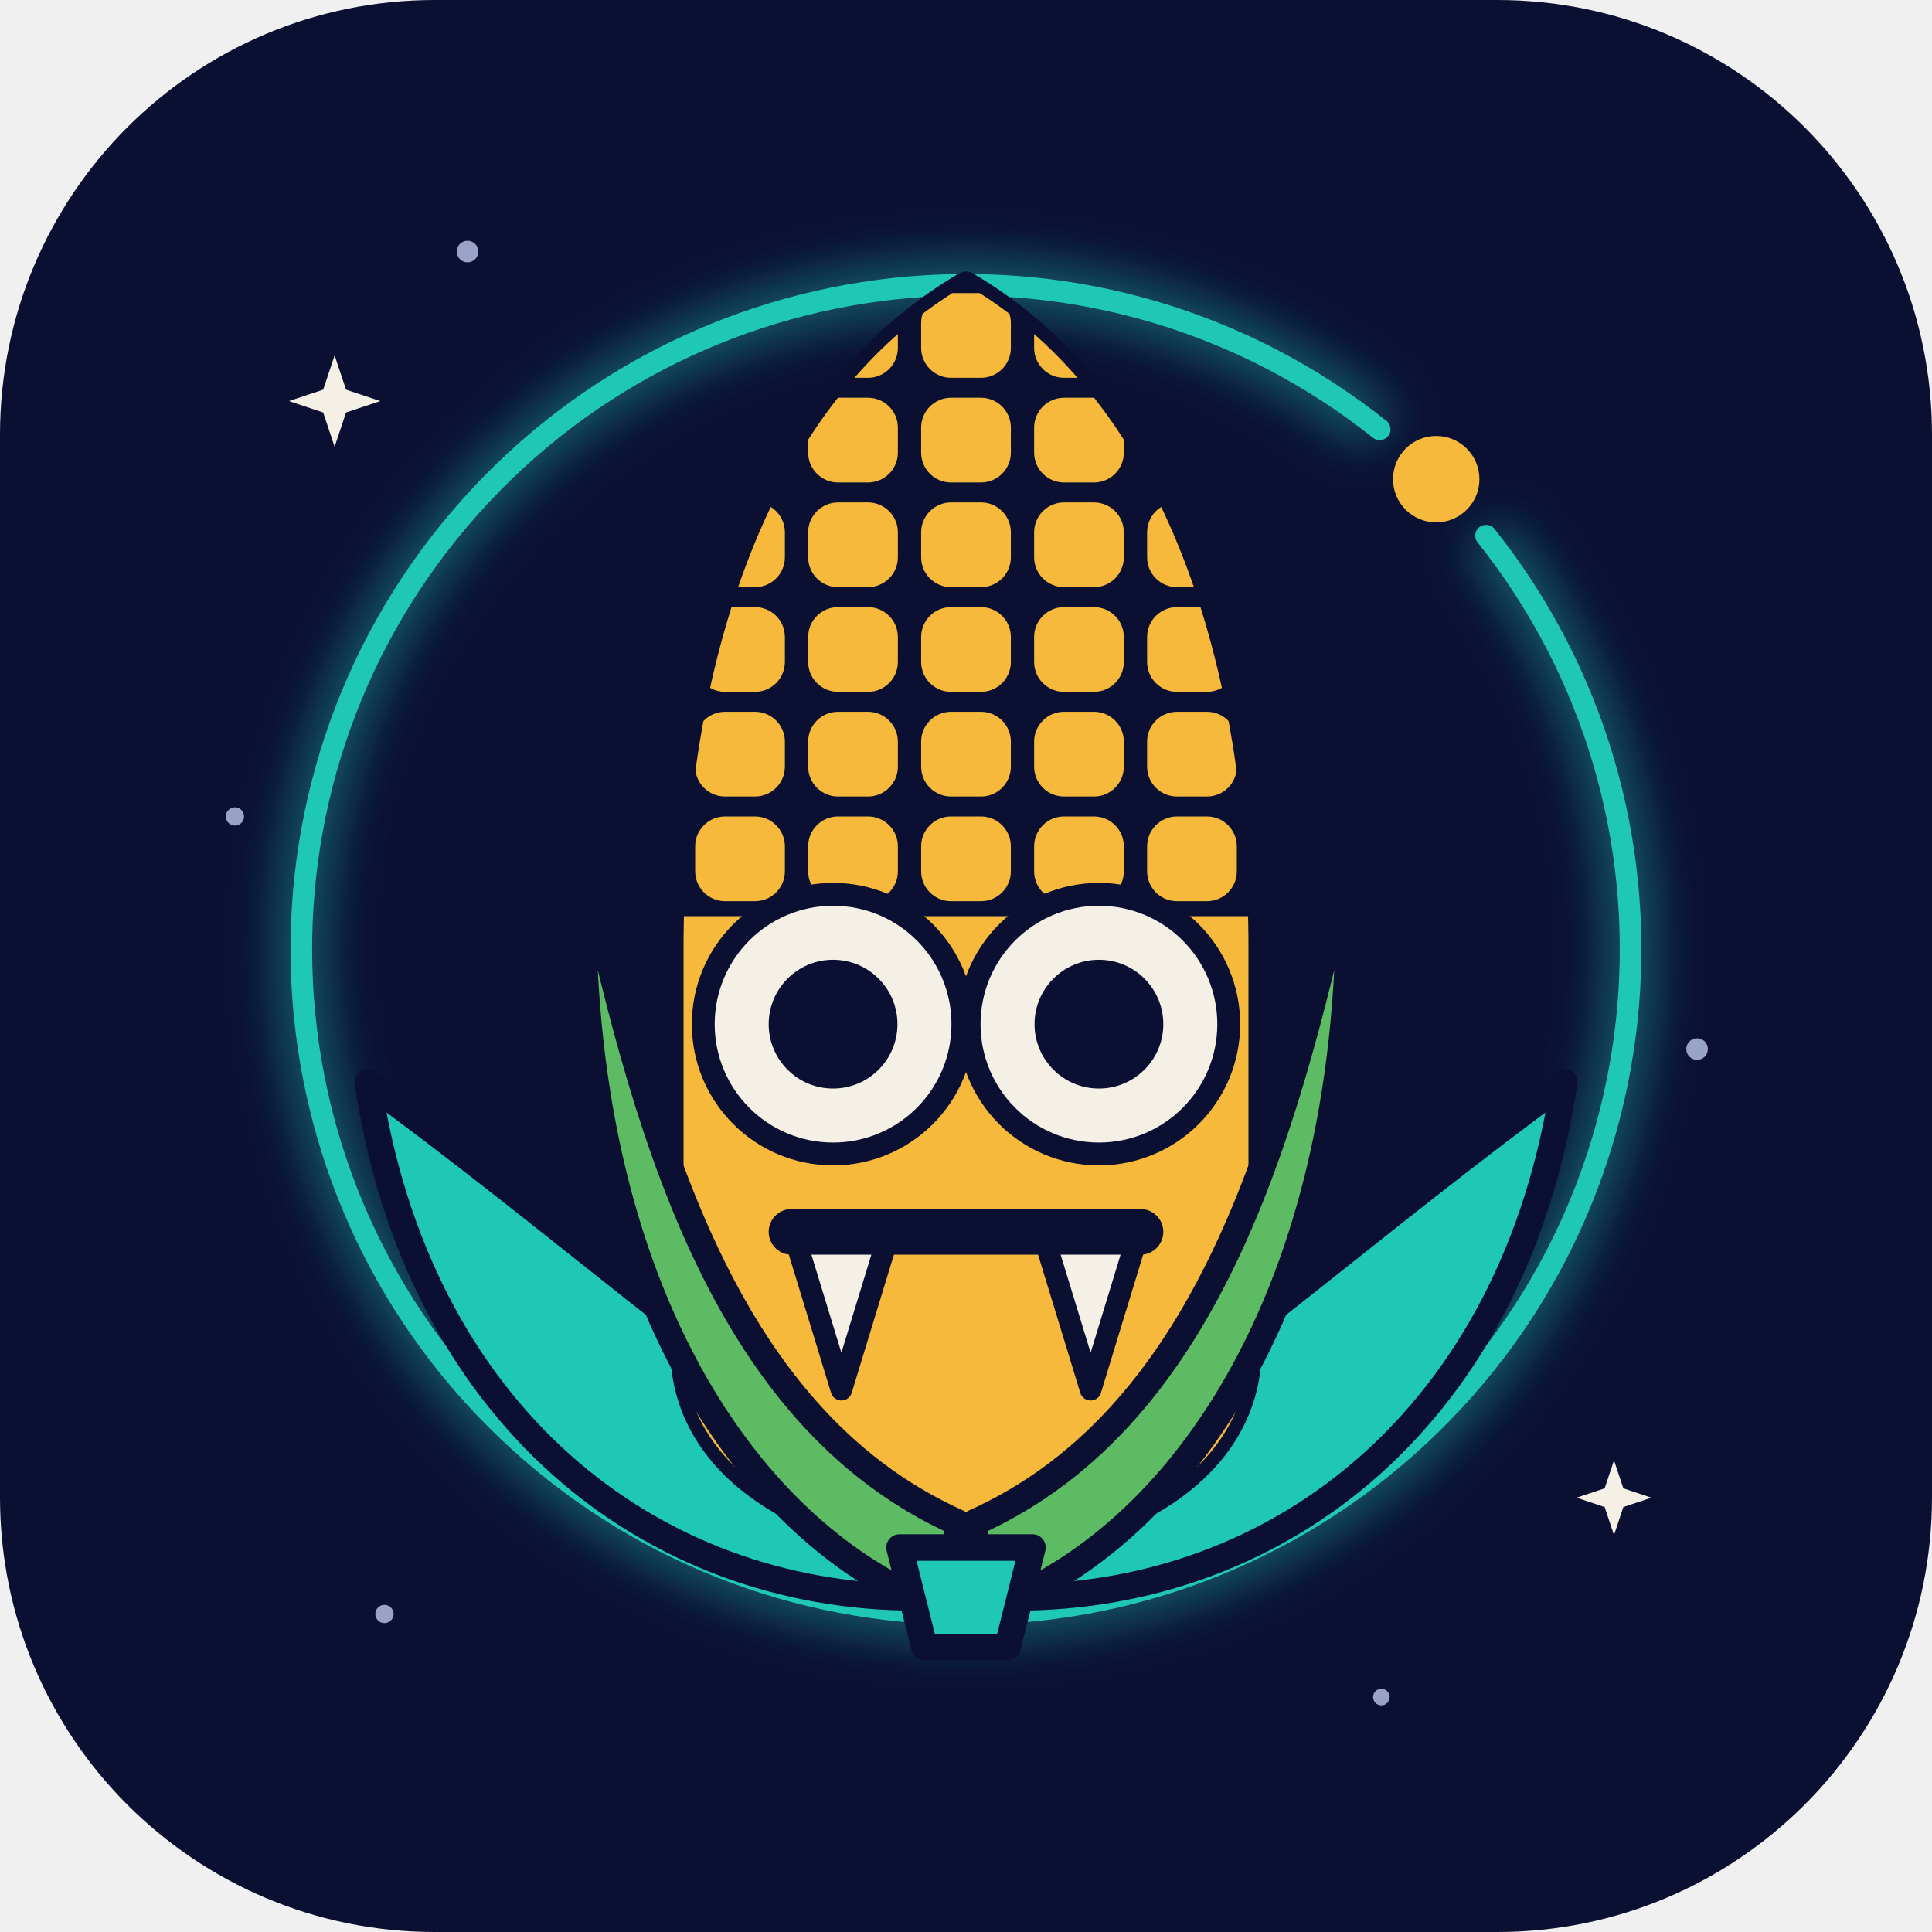
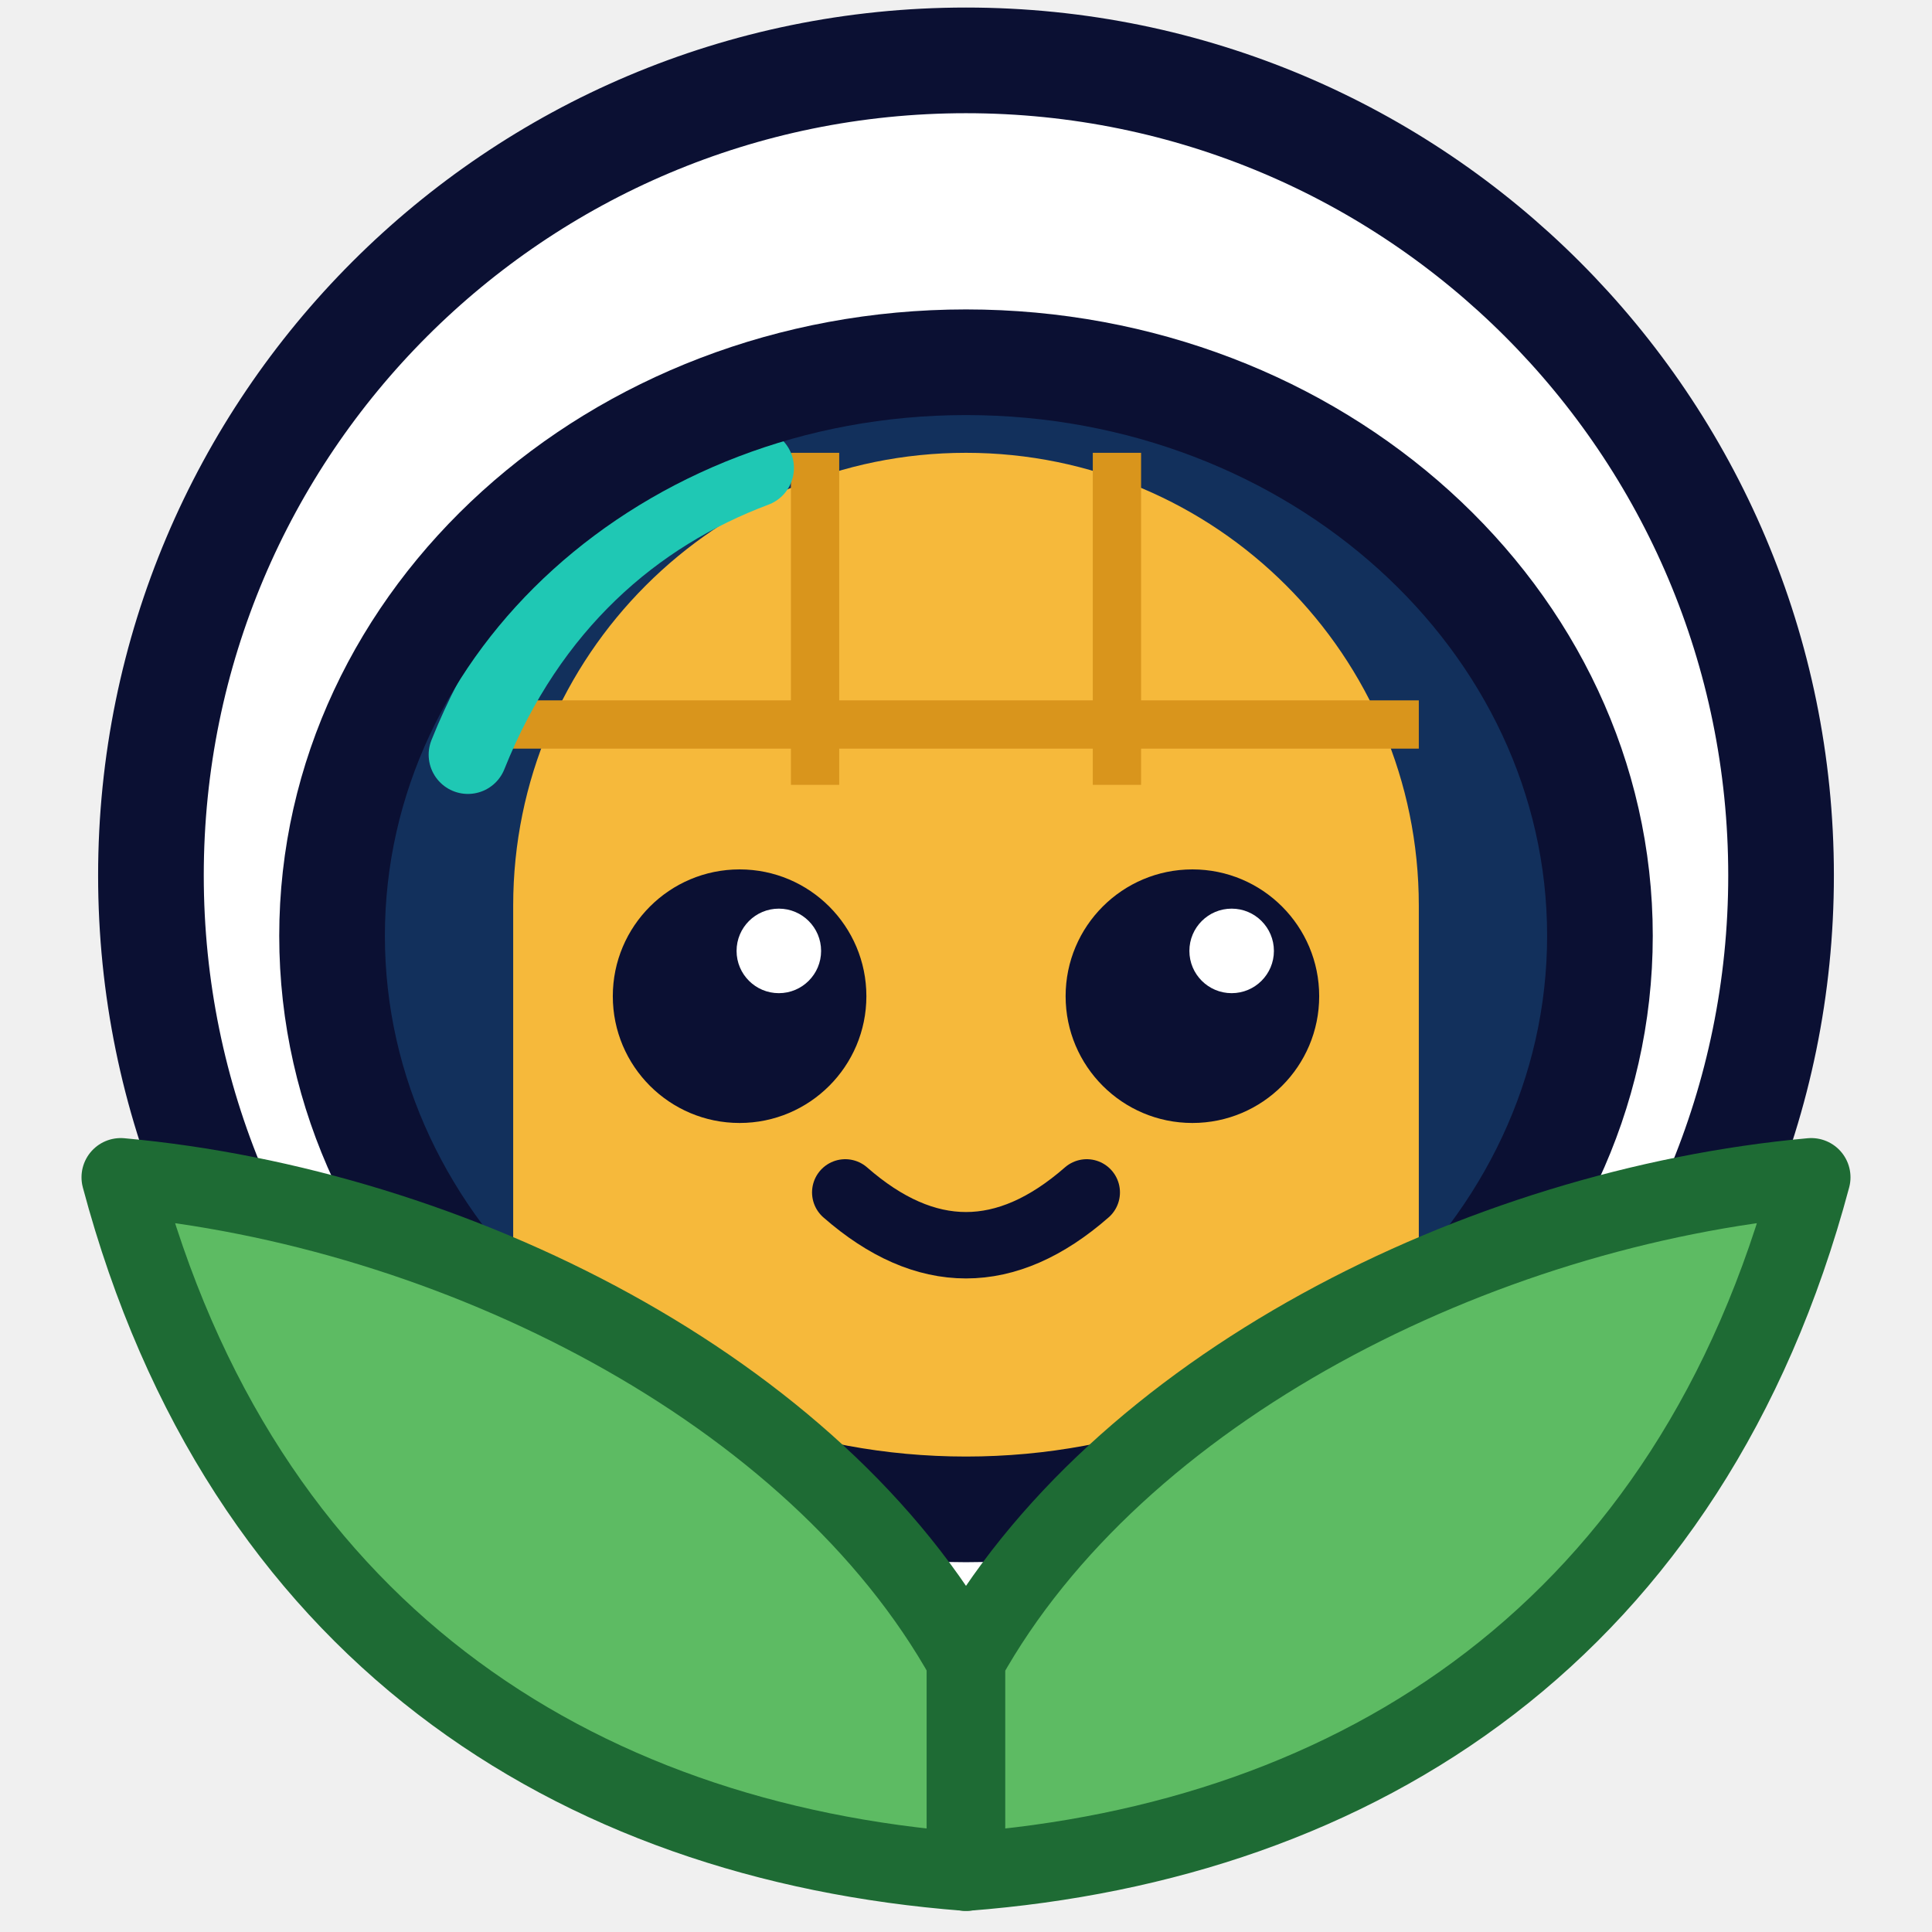
- <svg xmlns="http://www.w3.org/2000/svg" viewBox="0 0 200 200" width="1024" height="1024">
-   <rect width="200" height="200" rx="45" fill="#0B1033" />
-   <g transform="translate(100 100) scale(.86) translate(-100 -102)">
-     <path d="M24 28.5L25.375 32.625L29.5 34L25.375 35.375L24 39.5L22.625 35.375L18.5 34L22.625 32.625Z" fill="#F4F0E6" />
-     <path d="M178 161.5L179.125 164.875L182.5 166L179.125 167.125L178 170.5L176.875 167.125L173.5 166L176.875 164.875Z" fill="#F4F0E6" />
-     <circle cx="40" cy="16" r="1.3" fill="#9AA3C7" />
-     <circle cx="12" cy="84" r="1.1" fill="#9AA3C7" />
-     <circle cx="188" cy="112" r="1.3" fill="#9AA3C7" />
-     <circle cx="30" cy="180" r="1.1" fill="#9AA3C7" />
-     <circle cx="150" cy="190" r="1" fill="#9AA3C7" />
-     <path d="M162.6 50.2A80 80 0 1 1 149.8 37.4" fill="none" stroke="#1FC8B4" stroke-width="5" opacity="0.5" style="filter:blur(3px)" />
-     <path d="M162.6 50.2A80 80 0 1 1 149.8 37.4" fill="none" stroke="#1FC8B4" stroke-width="2.6" stroke-linecap="round" />
-     <circle cx="156.6" cy="43.4" r="5.2" fill="#F6B93B" />
-     <path d="M94 178C62 178 34 156 28 116C50 132 70 150 94 166Z" fill="#1FC8B4" stroke="#0B1033" stroke-width="3.2" stroke-linejoin="round" />
-     <path d="M94 178C62 178 34 156 28 116C50 132 70 150 94 166Z" transform="translate(200 0) scale(-1 1)" fill="#1FC8B4" stroke="#0B1033" stroke-width="3.2" stroke-linejoin="round" />
-     <clipPath id="cob">
-       <path d="M100 20C124 34 134 66 134 100V148C134 164 116 172 100 172C84 172 66 164 66 148V100C66 66 76 34 100 20Z" />
+ <svg xmlns="http://www.w3.org/2000/svg" viewBox="0 0 64 64">
+   <defs>
+     <clipPath id="v">
+       <ellipse cx="32" cy="31" rx="21" ry="19" />
    </clipPath>
-     <path d="M100 20C124 34 134 66 134 100V148C134 164 116 172 100 172C84 172 66 164 66 148V100C66 66 76 34 100 20Z" fill="#0B1033" stroke="#0B1033" stroke-width="3.2" stroke-linejoin="round" />
-     <g clip-path="url(#cob)">
-       <rect x="67.4" y="21.0" width="10.8" height="10.2" rx="3.6" fill="#F6B93B" />
-       <rect x="67.4" y="33.6" width="10.8" height="10.2" rx="3.6" fill="#F6B93B" />
-       <rect x="67.4" y="46.2" width="10.8" height="10.2" rx="3.6" fill="#F6B93B" />
-       <rect x="67.4" y="58.8" width="10.8" height="10.2" rx="3.6" fill="#F6B93B" />
-       <rect x="67.4" y="71.4" width="10.8" height="10.2" rx="3.6" fill="#F6B93B" />
-       <rect x="67.4" y="84.0" width="10.8" height="10.2" rx="3.6" fill="#F6B93B" />
-       <rect x="81.0" y="21.0" width="10.8" height="10.2" rx="3.6" fill="#F6B93B" />
-       <rect x="81.0" y="33.6" width="10.8" height="10.2" rx="3.6" fill="#F6B93B" />
-       <rect x="81.0" y="46.2" width="10.8" height="10.2" rx="3.6" fill="#F6B93B" />
-       <rect x="81.0" y="58.8" width="10.8" height="10.2" rx="3.6" fill="#F6B93B" />
-       <rect x="81.0" y="71.4" width="10.8" height="10.2" rx="3.6" fill="#F6B93B" />
-       <rect x="81.0" y="84.0" width="10.8" height="10.2" rx="3.6" fill="#F6B93B" />
-       <rect x="94.6" y="21.0" width="10.8" height="10.2" rx="3.6" fill="#F6B93B" />
-       <rect x="94.6" y="33.6" width="10.8" height="10.2" rx="3.6" fill="#F6B93B" />
-       <rect x="94.6" y="46.2" width="10.8" height="10.2" rx="3.6" fill="#F6B93B" />
-       <rect x="94.6" y="58.8" width="10.8" height="10.2" rx="3.6" fill="#F6B93B" />
-       <rect x="94.6" y="71.4" width="10.8" height="10.2" rx="3.6" fill="#F6B93B" />
-       <rect x="94.6" y="84.0" width="10.8" height="10.2" rx="3.6" fill="#F6B93B" />
-       <rect x="108.2" y="21.0" width="10.8" height="10.2" rx="3.6" fill="#F6B93B" />
-       <rect x="108.2" y="33.6" width="10.8" height="10.2" rx="3.6" fill="#F6B93B" />
-       <rect x="108.2" y="46.2" width="10.8" height="10.2" rx="3.6" fill="#F6B93B" />
-       <rect x="108.2" y="58.8" width="10.8" height="10.2" rx="3.6" fill="#F6B93B" />
-       <rect x="108.2" y="71.4" width="10.8" height="10.2" rx="3.6" fill="#F6B93B" />
-       <rect x="108.2" y="84.0" width="10.8" height="10.2" rx="3.6" fill="#F6B93B" />
-       <rect x="121.8" y="21.0" width="10.8" height="10.2" rx="3.6" fill="#F6B93B" />
-       <rect x="121.8" y="33.6" width="10.8" height="10.2" rx="3.6" fill="#F6B93B" />
-       <rect x="121.8" y="46.2" width="10.8" height="10.2" rx="3.6" fill="#F6B93B" />
-       <rect x="121.8" y="58.8" width="10.8" height="10.2" rx="3.6" fill="#F6B93B" />
-       <rect x="121.8" y="71.4" width="10.8" height="10.2" rx="3.6" fill="#F6B93B" />
-       <rect x="121.8" y="84.0" width="10.8" height="10.2" rx="3.6" fill="#F6B93B" />
-       <rect x="60" y="96" width="80" height="80" fill="#F6B93B" />
-     </g>
-     <path d="M99 180C74 172 52 140 54 88C61 120 70 156 99 169Z" fill="#5DBB63" stroke="#0B1033" stroke-width="3.2" stroke-linejoin="round" />
-     <path d="M99 180C74 172 52 140 54 88C61 120 70 156 99 169Z" transform="translate(200 0) scale(-1 1)" fill="#5DBB63" stroke="#0B1033" stroke-width="3.2" stroke-linejoin="round" />
-     <path d="M92 172H108L105 184H95Z" fill="#1FC8B4" stroke="#0B1033" stroke-width="3.2" stroke-linejoin="round" />
-     <circle cx="84" cy="109" r="17" fill="#0B1033" />
-     <circle cx="84" cy="109" r="11" data-r="1" fill="none" stroke="#F4F0E6" stroke-width="6.5" />
-     <circle cx="116" cy="109" r="17" fill="#0B1033" />
-     <circle cx="116" cy="109" r="11" data-r="1" fill="none" stroke="#F4F0E6" stroke-width="6.5" />
-     <path d="M79.5 135H90.5L85 153ZM109.5 135H120.5L115 153Z" fill="#F4F0E6" stroke="#0B1033" stroke-width="2.6" stroke-linejoin="round" />
-     <path d="M79 134H121" fill="none" stroke="#0B1033" stroke-width="5.5" stroke-linecap="round" />
+   </defs>
+   <circle cx="32" cy="29" r="27" fill="#FFFFFF" stroke="#0B1033" stroke-width="3.5" />
+   <ellipse cx="32" cy="31" rx="21" ry="19" fill="#12305C" />
+   <g clip-path="url(#v)">
+     <rect x="17" y="15" width="30" height="44" rx="15" fill="#F6B93B" />
+     <path d="M17 24H47M27 15V26M37 15V26" stroke="#D9951C" stroke-width="1.6" />
+   </g>
+   <path d="M15.500 25C17.500 20 21 17 25 15.500" fill="none" stroke="#1FC8B4" stroke-width="2.600" stroke-linecap="round" />
+   <ellipse cx="32" cy="31" rx="21" ry="19" fill="none" stroke="#0B1033" stroke-width="3.5" />
+   <circle cx="24.500" cy="33" r="4.200" fill="#0B1033" />
+   <circle cx="39.500" cy="33" r="4.200" fill="#0B1033" />
+   <circle cx="25.800" cy="31.500" r="1.400" fill="#FFFFFF" />
+   <circle cx="40.800" cy="31.500" r="1.400" fill="#FFFFFF" />
+   <path d="M28 39.500Q32 43 36 39.500" fill="none" stroke="#0B1033" stroke-width="2.200" stroke-linecap="round" />
+   <g fill="#5DBB63" stroke="#1E6B34" stroke-width="2.600" stroke-linejoin="round">
+     <path d="M32 62C19 61 8 54 4 39C15 40 27 46 32 55Z" />
+     <path d="M32 62C45 61 56 54 60 39C49 40 37 46 32 55Z" />
  </g>
</svg>
